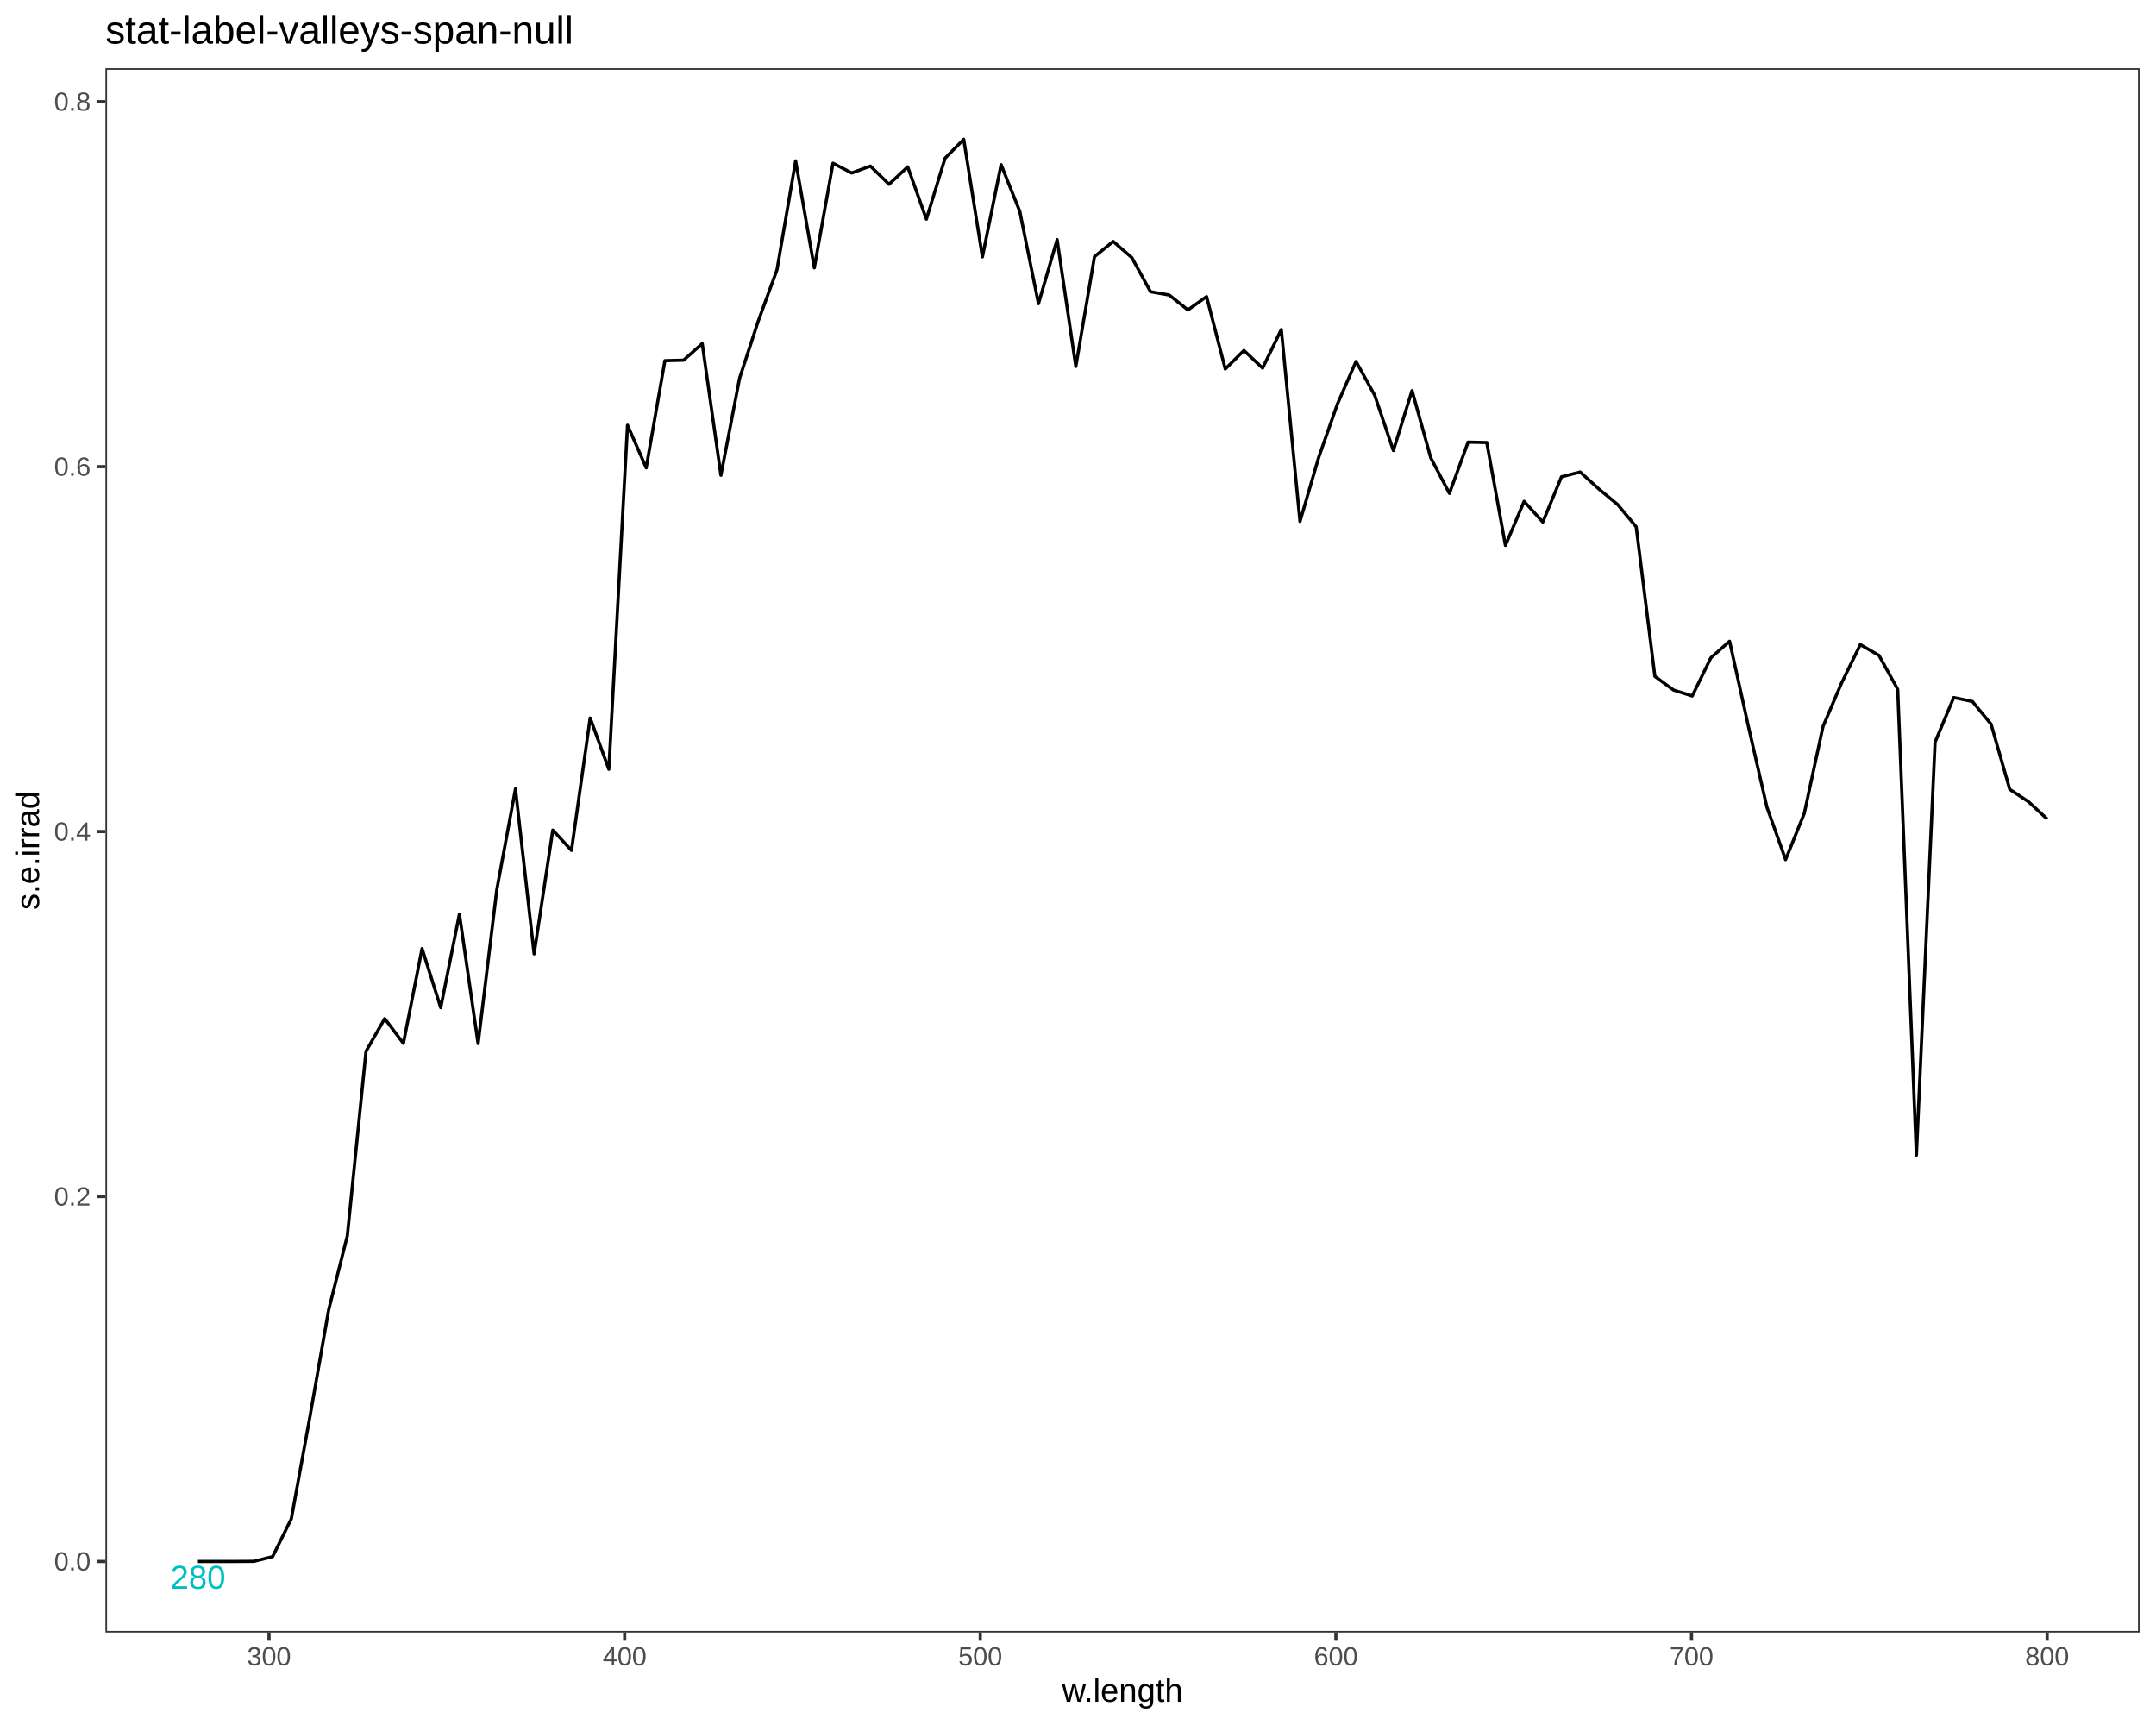
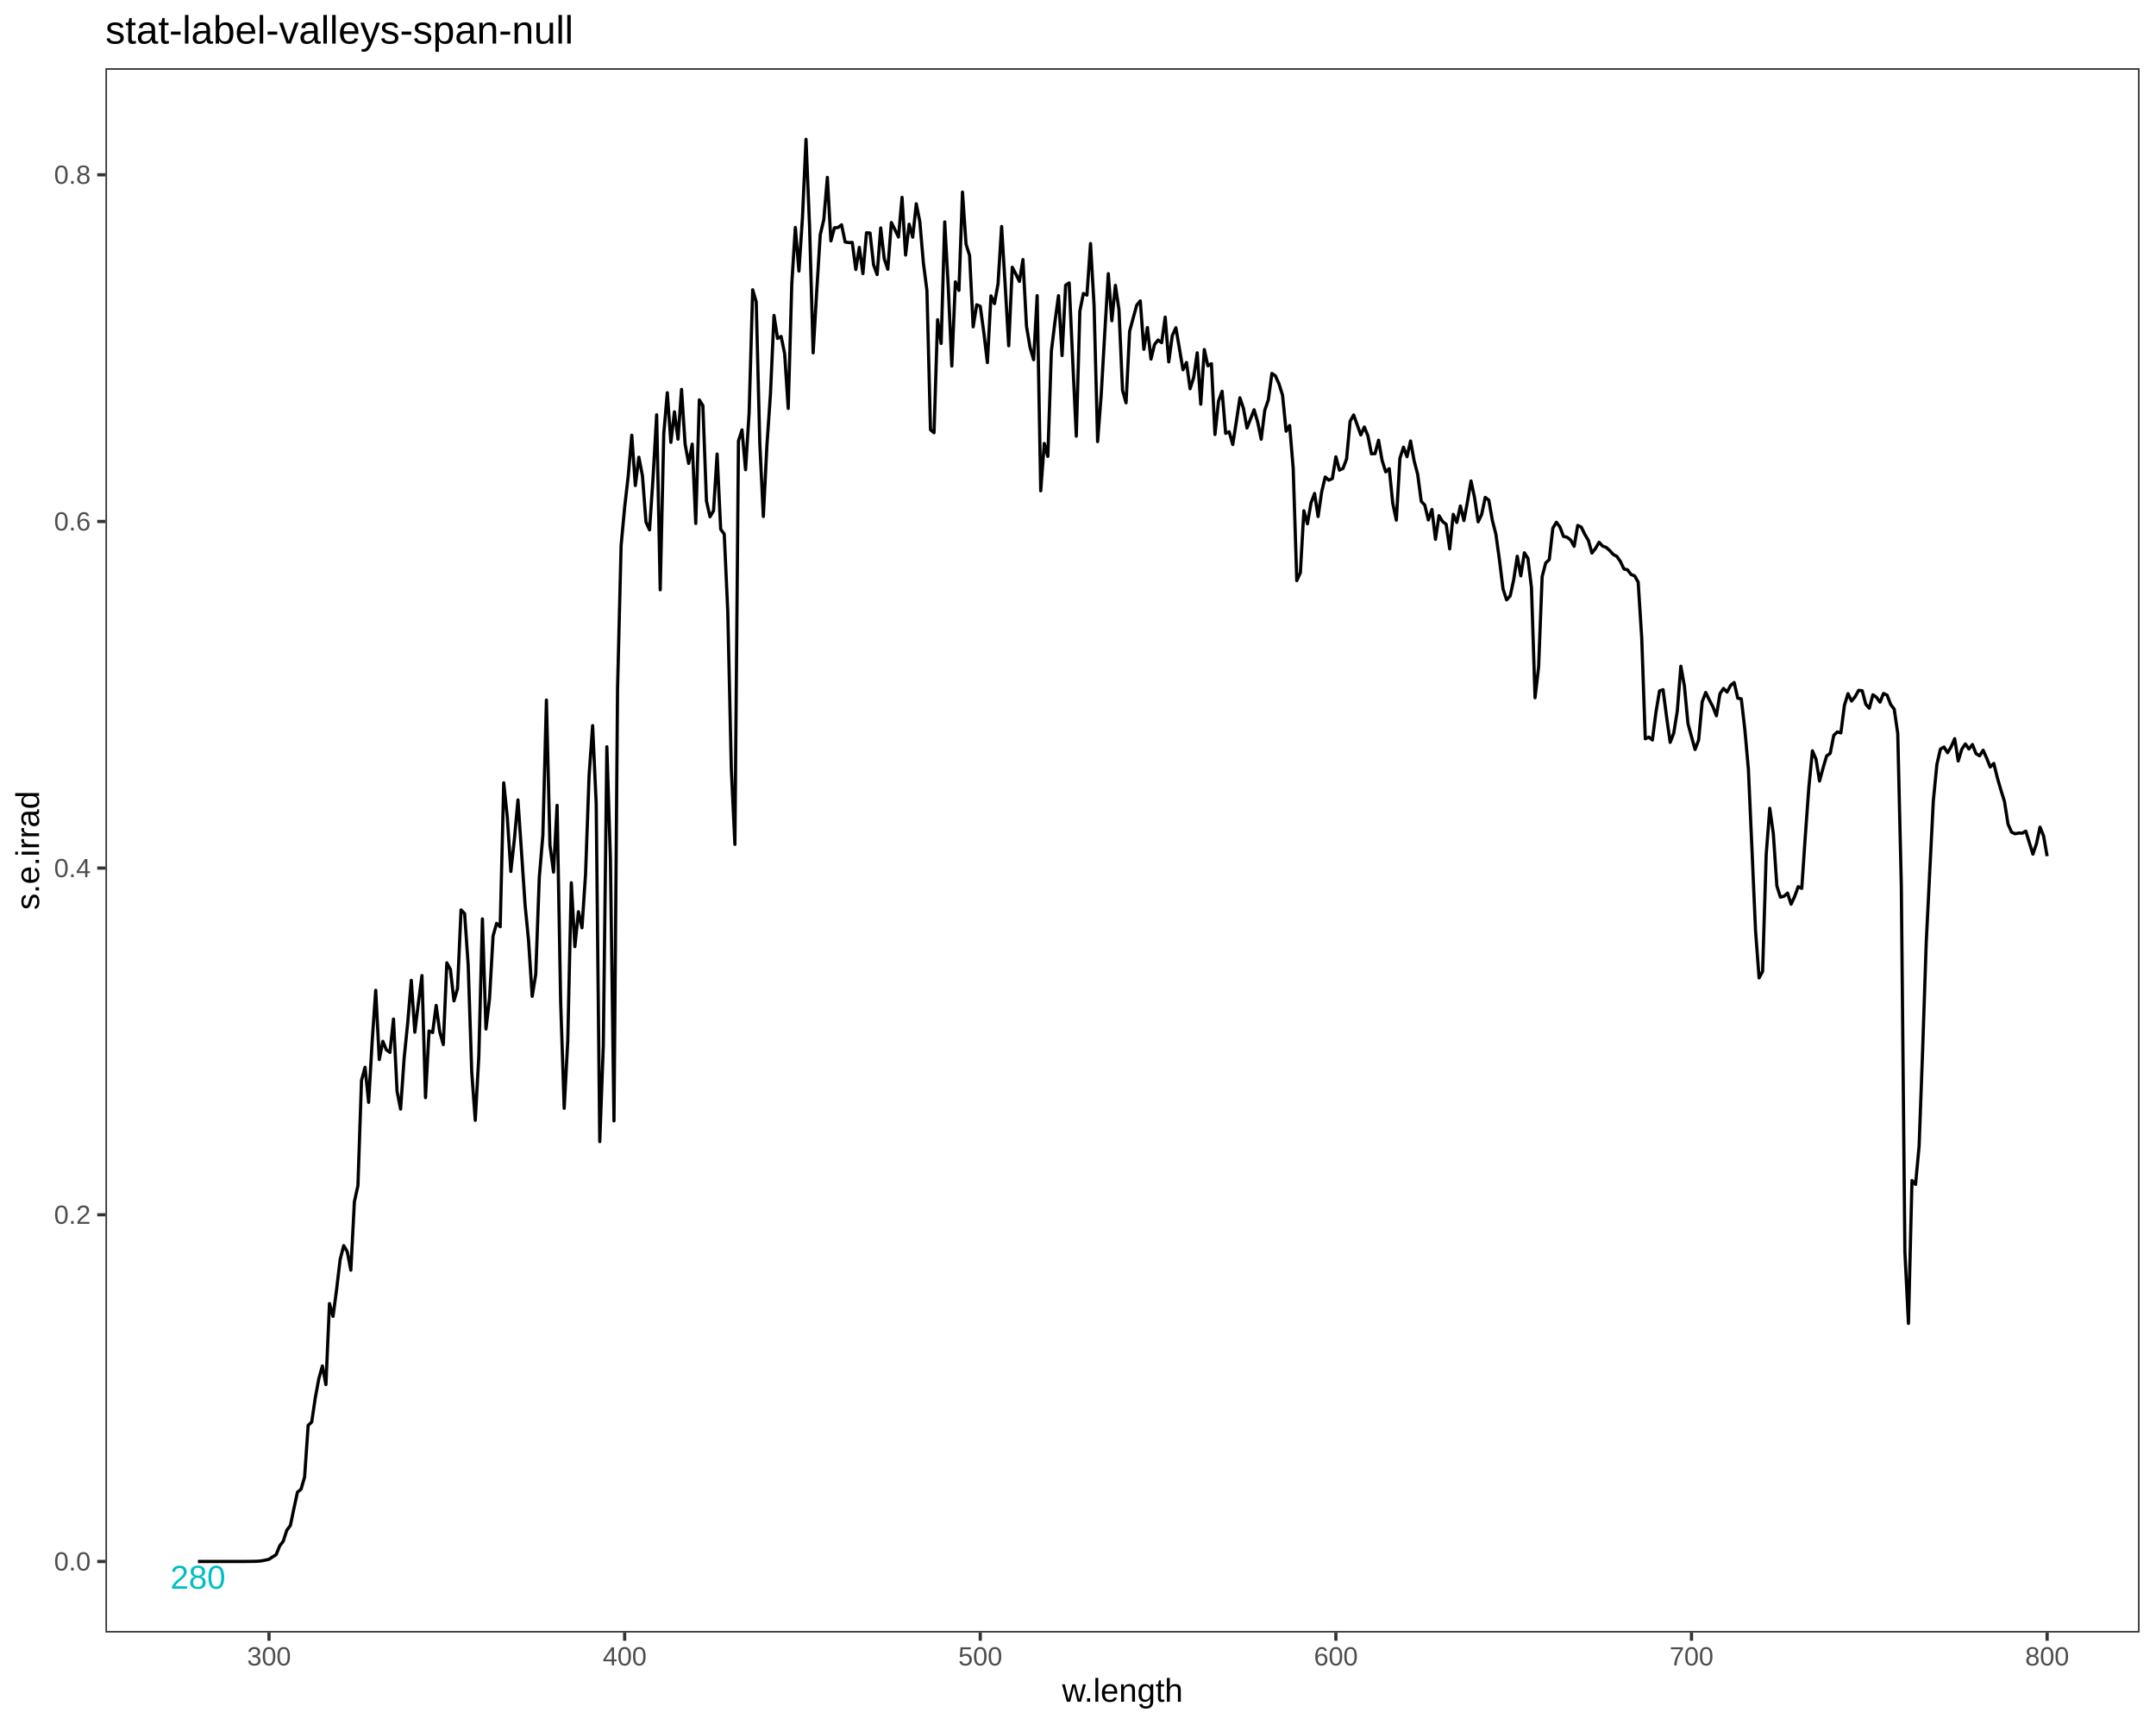
<svg xmlns="http://www.w3.org/2000/svg" viewBox="0 0 720.00 576.00">
  <defs>
    <style type="text/css">
    line, polyline, polygon, path, rect, circle {
      fill: none;
      stroke: #000000;
      stroke-linecap: round;
      stroke-linejoin: round;
      stroke-miterlimit: 10.00;
    }
  </style>
  </defs>
  <rect width="100%" height="100%" style="stroke: none; fill: #FFFFFF;" />
  <rect x="0.00" y="0.00" width="720.00" height="576.00" style="stroke-width: 1.07; stroke: #FFFFFF; fill: #FFFFFF;" />
  <defs>
    <clipPath id="cpMzUuMjF8NzE0LjUyfDU0NS4xM3wyMi43Nw==">
      <rect x="35.21" y="22.77" width="679.31" height="522.36" />
    </clipPath>
  </defs>
  <rect x="35.21" y="22.77" width="679.31" height="522.36" style="stroke-width: 1.07; stroke: none; fill: #FFFFFF;" clip-path="url(#cpMzUuMjF8NzE0LjUyfDU0NS4xM3wyMi43Nw==)" />
-   <polyline points="66.09,521.39 72.33,521.39 78.57,521.39 84.80,521.35 91.04,519.78 97.28,507.16 103.52,472.96 109.76,437.36 115.99,412.63 122.23,351.04 128.47,340.13 134.71,348.40 140.95,316.75 147.18,336.47 153.42,305.22 159.66,348.47 165.90,297.14 172.14,263.42 178.37,318.52 184.61,277.19 190.85,283.96 197.09,239.76 203.32,256.88 209.56,141.98 215.80,156.20 222.04,120.43 228.28,120.27 234.51,114.73 240.75,158.70 246.99,126.27 253.23,107.18 259.47,90.11 265.70,53.72 271.94,89.43 278.18,54.50 284.42,57.75 290.66,55.46 296.89,61.53 303.13,55.71 309.37,73.18 315.61,52.82 321.84,46.52 328.08,85.78 334.32,54.98 340.56,70.58 346.80,101.39 353.03,80.00 359.27,122.37 365.51,85.68 371.75,80.62 377.99,86.04 384.22,97.41 390.46,98.51 396.70,103.49 402.94,99.05 409.18,123.22 415.41,117.03 421.65,122.91 427.89,110.04 434.13,174.12 440.36,152.79 446.60,135.00 452.84,120.68 459.08,131.98 465.32,150.44 471.55,130.43 477.79,152.84 484.03,164.76 490.27,147.63 496.51,147.77 502.74,182.14 508.98,167.41 515.22,174.34 521.46,159.21 527.70,157.62 533.93,163.27 540.17,168.44 546.41,175.92 552.65,225.85 558.88,230.42 565.12,232.40 571.36,219.63 577.60,214.13 583.84,242.38 590.07,269.54 596.31,287.05 602.55,271.57 608.79,242.61 615.03,227.99 621.26,215.25 627.50,218.87 633.74,230.18 639.98,385.72 646.22,247.80 652.45,232.93 658.69,234.24 664.93,241.83 671.17,263.60 677.41,267.70 683.64,273.47 " style="stroke-width: 1.07; stroke-linecap: butt;" clip-path="url(#cpMzUuMjF8NzE0LjUyfDU0NS4xM3wyMi43Nw==)" />
+   <polyline points="66.09,521.39 67.19,521.39 68.28,521.39 69.38,521.39 70.48,521.39 71.57,521.39 72.67,521.39 73.76,521.39 74.86,521.39 75.96,521.39 77.05,521.39 78.15,521.39 79.25,521.39 80.34,521.39 81.53,521.39 82.72,521.38 83.90,521.37 85.09,521.35 86.28,521.30 87.47,521.17 88.66,520.93 89.84,520.66 91.03,519.87 92.22,519.12 93.41,516.19 94.59,514.64 95.78,510.97 96.97,509.37 98.16,503.68 99.34,498.25 100.53,497.29 101.72,493.19 102.91,475.94 104.09,474.87 105.28,466.81 106.47,460.38 107.66,456.11 108.84,462.32 110.03,435.28 111.22,439.55 112.41,430.54 113.59,420.58 114.78,415.93 115.97,417.95 117.16,424.12 118.35,401.26 119.53,395.90 120.72,360.81 121.91,356.37 123.10,368.09 124.28,347.82 125.47,330.67 126.66,353.80 127.85,347.71 129.03,350.56 130.22,351.40 131.41,340.27 132.60,364.40 133.78,370.34 134.97,353.27 136.16,341.48 137.35,327.36 138.53,344.67 139.72,334.91 140.91,325.75 142.10,366.51 143.28,344.26 144.47,344.78 145.66,335.72 146.85,344.51 148.04,348.81 149.22,321.50 150.41,323.70 151.60,334.20 152.79,330.10 153.97,303.84 155.16,305.06 156.35,322.19 157.54,358.04 158.72,374.09 159.91,352.56 161.10,306.83 162.29,343.60 163.47,333.56 164.66,312.54 165.85,308.32 167.04,309.45 168.22,261.40 169.41,272.82 170.60,290.99 171.79,280.15 172.97,267.11 174.16,284.50 175.35,302.12 176.54,314.36 177.73,332.70 178.91,325.33 180.10,292.98 181.29,278.89 182.48,233.75 183.66,282.26 184.85,291.22 186.04,268.91 187.23,334.44 188.41,370.07 189.60,347.66 190.79,294.77 191.98,316.10 193.16,304.43 194.35,309.81 195.54,291.98 196.73,258.89 197.91,242.29 199.10,268.32 200.29,381.20 201.48,349.11 202.66,249.36 203.85,286.72 205.04,374.27 206.23,229.93 207.42,182.15 208.60,169.42 209.79,158.97 210.98,145.33 212.17,162.12 213.35,152.67 214.54,158.85 215.73,174.32 216.92,176.94 218.10,159.29 219.29,138.50 220.48,196.95 221.67,144.76 222.85,131.14 224.04,147.70 225.23,137.51 226.42,146.65 227.60,130.02 228.79,148.27 229.98,154.74 231.17,148.30 232.35,174.79 233.54,133.53 234.73,135.43 235.92,167.28 237.11,172.56 238.29,170.53 239.48,151.61 240.67,176.74 241.86,178.30 243.04,204.22 244.23,256.86 245.42,281.95 246.61,147.23 247.79,143.56 248.98,156.85 250.17,137.83 251.36,96.76 252.54,100.80 253.73,147.88 254.92,172.47 256.11,148.85 257.29,131.62 258.48,105.32 259.67,113.02 260.86,112.34 262.04,118.15 263.23,136.38 264.42,94.72 265.61,75.95 266.80,90.52 267.98,72.74 269.17,46.52 270.36,75.74 271.55,117.82 272.73,97.51 273.92,78.40 275.11,73.33 276.30,59.23 277.48,80.45 278.67,76.06 279.86,75.98 281.05,75.07 282.23,80.80 283.42,81.01 284.61,80.95 285.80,89.98 286.98,82.60 288.17,91.36 289.36,77.73 290.55,77.82 291.73,88.43 292.92,91.69 294.11,76.11 295.30,86.43 296.49,89.91 297.67,74.30 298.86,76.67 300.05,79.16 301.24,65.90 302.42,85.16 303.61,74.86 304.80,79.20 305.99,68.04 307.17,73.96 308.36,87.72 309.55,97.02 310.74,143.50 311.92,144.50 313.11,106.75 314.30,114.68 315.49,74.10 316.67,95.63 317.86,122.22 319.05,94.12 320.24,96.96 321.42,64.15 322.61,81.50 323.80,85.34 324.99,109.14 326.18,101.76 327.36,102.29 328.55,111.03 329.74,121.08 330.93,98.80 332.11,101.38 333.30,94.72 334.49,75.62 335.68,95.19 336.86,115.47 338.05,89.23 339.24,91.50 340.43,93.96 341.61,86.67 342.80,108.94 343.99,116.00 345.18,120.11 346.36,98.72 347.55,163.89 348.74,148.09 349.93,152.41 351.11,117.21 352.30,107.51 353.49,98.72 354.68,118.72 355.87,95.23 357.05,94.47 358.24,120.54 359.43,145.64 360.62,103.87 361.80,98.00 362.99,98.55 364.18,81.32 365.37,101.98 366.55,147.46 367.74,132.02 368.93,111.33 370.12,91.39 371.30,107.11 372.49,95.28 373.68,103.40 374.87,130.34 376.05,134.51 377.24,110.60 378.43,106.18 379.62,101.89 380.80,100.47 381.99,116.64 383.18,109.35 384.37,119.91 385.56,115.03 386.74,113.54 387.93,114.42 389.12,105.89 390.31,120.83 391.49,112.06 392.68,109.43 393.87,116.37 395.06,123.47 396.24,121.05 397.43,129.81 398.62,126.08 399.81,117.81 400.99,134.96 402.18,116.72 403.37,122.16 404.56,121.43 405.74,145.08 406.93,133.94 408.12,130.65 409.31,144.71 410.49,144.17 411.68,148.44 412.87,140.83 414.06,132.83 415.25,136.34 416.43,142.92 417.62,139.86 418.81,136.83 420.00,140.92 421.18,146.66 422.37,137.00 423.56,133.53 424.75,124.70 425.93,125.50 427.12,128.17 428.31,131.98 429.50,143.99 430.68,142.08 431.87,156.48 433.06,193.87 434.25,191.23 435.43,170.55 436.62,174.91 437.81,167.95 439.00,164.77 440.18,172.48 441.37,164.27 442.56,159.28 443.75,160.33 444.94,159.80 446.12,152.54 447.31,156.99 448.50,156.41 449.69,153.26 450.87,140.65 452.06,138.56 453.25,141.88 454.44,145.23 455.62,142.58 456.81,145.50 458.00,151.54 459.19,151.47 460.37,147.00 461.56,153.76 462.75,157.55 463.94,156.49 465.12,168.11 466.31,173.69 467.50,153.05 468.69,149.31 469.87,152.50 471.06,147.25 472.25,153.87 473.44,158.42 474.63,167.40 475.81,168.66 477.00,173.63 478.19,170.11 479.38,180.09 480.56,172.20 481.75,174.13 482.94,175.07 484.13,183.28 485.31,171.74 486.50,174.46 487.69,168.95 488.88,173.82 490.06,167.52 491.25,160.60 492.44,166.20 493.63,174.25 494.81,171.75 496.00,166.08 497.19,167.01 498.38,173.77 499.56,178.41 500.75,187.00 501.94,196.64 503.13,200.31 504.32,199.01 505.50,193.59 506.69,185.74 507.88,192.28 509.07,184.58 510.25,186.44 511.44,196.24 512.63,232.98 513.82,222.73 515.00,192.54 516.19,187.99 517.38,186.85 518.57,176.38 519.75,174.38 520.94,175.97 522.13,179.12 523.32,179.39 524.50,180.27 525.69,182.42 526.88,175.44 528.07,176.01 529.25,178.43 530.44,180.44 531.63,184.67 532.82,183.14 534.01,181.07 535.19,182.35 536.38,182.77 537.57,183.83 538.76,185.15 539.94,185.78 541.13,187.48 542.32,189.97 543.51,190.28 544.69,191.82 545.88,192.29 547.07,194.36 548.26,213.02 549.44,246.69 550.63,246.13 551.82,247.10 553.01,237.83 554.19,230.72 555.38,230.30 556.57,239.47 557.76,247.88 558.94,244.83 560.13,237.47 561.32,222.46 562.51,229.06 563.70,241.61 564.88,246.00 566.07,250.27 567.26,247.14 568.45,234.33 569.63,231.22 570.82,233.71 572.01,235.96 573.20,239.00 574.38,231.65 575.57,229.88 576.76,231.09 577.95,228.85 579.13,227.90 580.32,233.13 581.51,233.35 582.70,243.67 583.88,256.88 585.07,283.54 586.26,310.65 587.45,326.54 588.63,324.33 589.82,285.44 591.01,269.89 592.20,278.30 593.39,295.84 594.57,299.56 595.76,299.28 596.95,298.21 598.14,301.91 599.32,299.37 600.51,296.07 601.70,296.65 602.89,279.12 604.07,262.88 605.26,250.71 606.45,253.46 607.64,260.78 608.82,256.43 610.01,252.41 611.20,251.56 612.39,245.53 613.57,244.40 614.76,244.73 615.95,235.50 617.14,231.63 618.32,234.09 619.51,232.65 620.70,230.51 621.89,230.65 623.08,235.17 624.26,236.49 625.45,231.99 626.64,232.81 627.83,234.46 629.01,231.55 630.20,232.11 631.39,235.23 632.58,236.80 633.76,244.92 634.95,295.87 636.14,417.99 637.33,441.91 638.51,394.18 639.70,395.49 640.89,382.67 642.08,350.29 643.26,314.93 644.45,290.92 645.64,267.40 646.83,255.22 648.01,250.13 649.20,249.43 650.39,251.33 651.58,249.39 652.77,246.65 653.95,254.09 655.14,250.20 656.33,248.41 657.52,250.10 658.70,248.60 659.89,251.65 661.08,252.37 662.27,250.51 663.45,253.14 664.64,256.11 665.83,254.92 667.02,259.70 668.20,263.79 669.39,267.58 670.58,275.16 671.77,277.87 672.95,278.41 674.14,278.17 675.33,278.21 676.52,277.53 677.70,281.37 678.89,285.21 680.08,281.70 681.27,276.20 682.46,279.12 683.64,285.88 " style="stroke-width: 1.07; stroke-linecap: butt;" clip-path="url(#cpMzUuMjF8NzE0LjUyfDU0NS4xM3wyMi43Nw==)" />
  <g clip-path="url(#cpMzUuMjF8NzE0LjUyfDU0NS4xM3wyMi43Nw==)">
    <text x="56.88" y="530.50" style="font-size: 11.04px; fill: #00BFC4; font-family: Liberation Sans;" textLength="18.42px" lengthAdjust="spacingAndGlyphs">280</text>
  </g>
  <rect x="35.21" y="22.77" width="679.31" height="522.36" style="stroke-width: 1.07; stroke: #333333;" clip-path="url(#cpMzUuMjF8NzE0LjUyfDU0NS4xM3wyMi43Nw==)" />
  <defs>
    <clipPath id="cpMC4wMHw3MjAuMDB8NTc2LjAwfDAuMDA=">
      <rect x="0.00" y="0.00" width="720.00" height="576.00" />
    </clipPath>
  </defs>
  <g clip-path="url(#cpMC4wMHw3MjAuMDB8NTc2LjAwfDAuMDA=)">
    <text x="18.06" y="524.41" style="font-size: 8.80px; fill: #4D4D4D; font-family: Liberation Sans;" textLength="12.22px" lengthAdjust="spacingAndGlyphs">0.0</text>
  </g>
  <g clip-path="url(#cpMC4wMHw3MjAuMDB8NTc2LjAwfDAuMDA=)">
-     <text x="18.06" y="402.55" style="font-size: 8.80px; fill: #4D4D4D; font-family: Liberation Sans;" textLength="12.22px" lengthAdjust="spacingAndGlyphs">0.2</text>
+     <text x="18.06" y="408.65" style="font-size: 8.80px; fill: #4D4D4D; font-family: Liberation Sans;" textLength="12.22px" lengthAdjust="spacingAndGlyphs">0.2</text>
  </g>
  <g clip-path="url(#cpMC4wMHw3MjAuMDB8NTc2LjAwfDAuMDA=)">
-     <text x="18.06" y="280.70" style="font-size: 8.80px; fill: #4D4D4D; font-family: Liberation Sans;" textLength="12.22px" lengthAdjust="spacingAndGlyphs">0.4</text>
+     <text x="18.06" y="292.90" style="font-size: 8.80px; fill: #4D4D4D; font-family: Liberation Sans;" textLength="12.22px" lengthAdjust="spacingAndGlyphs">0.4</text>
  </g>
  <g clip-path="url(#cpMC4wMHw3MjAuMDB8NTc2LjAwfDAuMDA=)">
-     <text x="18.06" y="158.84" style="font-size: 8.80px; fill: #4D4D4D; font-family: Liberation Sans;" textLength="12.22px" lengthAdjust="spacingAndGlyphs">0.6</text>
+     <text x="18.06" y="177.14" style="font-size: 8.80px; fill: #4D4D4D; font-family: Liberation Sans;" textLength="12.22px" lengthAdjust="spacingAndGlyphs">0.6</text>
  </g>
  <g clip-path="url(#cpMC4wMHw3MjAuMDB8NTc2LjAwfDAuMDA=)">
-     <text x="18.06" y="36.98" style="font-size: 8.80px; fill: #4D4D4D; font-family: Liberation Sans;" textLength="12.22px" lengthAdjust="spacingAndGlyphs">0.8</text>
+     <text x="18.06" y="61.38" style="font-size: 8.80px; fill: #4D4D4D; font-family: Liberation Sans;" textLength="12.22px" lengthAdjust="spacingAndGlyphs">0.8</text>
  </g>
  <polyline points="32.47,521.39 35.21,521.39 " style="stroke-width: 1.07; stroke: #333333; stroke-linecap: butt;" clip-path="url(#cpMC4wMHw3MjAuMDB8NTc2LjAwfDAuMDA=)" />
-   <polyline points="32.47,399.53 35.21,399.53 " style="stroke-width: 1.07; stroke: #333333; stroke-linecap: butt;" clip-path="url(#cpMC4wMHw3MjAuMDB8NTc2LjAwfDAuMDA=)" />
-   <polyline points="32.47,277.67 35.21,277.67 " style="stroke-width: 1.07; stroke: #333333; stroke-linecap: butt;" clip-path="url(#cpMC4wMHw3MjAuMDB8NTc2LjAwfDAuMDA=)" />
-   <polyline points="32.47,155.82 35.21,155.82 " style="stroke-width: 1.07; stroke: #333333; stroke-linecap: butt;" clip-path="url(#cpMC4wMHw3MjAuMDB8NTc2LjAwfDAuMDA=)" />
-   <polyline points="32.47,33.96 35.21,33.96 " style="stroke-width: 1.07; stroke: #333333; stroke-linecap: butt;" clip-path="url(#cpMC4wMHw3MjAuMDB8NTc2LjAwfDAuMDA=)" />
+   <polyline points="32.47,405.63 35.21,405.63 " style="stroke-width: 1.07; stroke: #333333; stroke-linecap: butt;" clip-path="url(#cpMC4wMHw3MjAuMDB8NTc2LjAwfDAuMDA=)" />
+   <polyline points="32.47,289.87 35.21,289.87 " style="stroke-width: 1.07; stroke: #333333; stroke-linecap: butt;" clip-path="url(#cpMC4wMHw3MjAuMDB8NTc2LjAwfDAuMDA=)" />
+   <polyline points="32.47,174.12 35.21,174.12 " style="stroke-width: 1.07; stroke: #333333; stroke-linecap: butt;" clip-path="url(#cpMC4wMHw3MjAuMDB8NTc2LjAwfDAuMDA=)" />
+   <polyline points="32.47,58.36 35.21,58.36 " style="stroke-width: 1.07; stroke: #333333; stroke-linecap: butt;" clip-path="url(#cpMC4wMHw3MjAuMDB8NTc2LjAwfDAuMDA=)" />
  <polyline points="89.84,547.87 89.84,545.13 " style="stroke-width: 1.07; stroke: #333333; stroke-linecap: butt;" clip-path="url(#cpMC4wMHw3MjAuMDB8NTc2LjAwfDAuMDA=)" />
  <polyline points="208.60,547.87 208.60,545.13 " style="stroke-width: 1.07; stroke: #333333; stroke-linecap: butt;" clip-path="url(#cpMC4wMHw3MjAuMDB8NTc2LjAwfDAuMDA=)" />
  <polyline points="327.36,547.87 327.36,545.13 " style="stroke-width: 1.07; stroke: #333333; stroke-linecap: butt;" clip-path="url(#cpMC4wMHw3MjAuMDB8NTc2LjAwfDAuMDA=)" />
  <polyline points="446.12,547.87 446.12,545.13 " style="stroke-width: 1.07; stroke: #333333; stroke-linecap: butt;" clip-path="url(#cpMC4wMHw3MjAuMDB8NTc2LjAwfDAuMDA=)" />
  <polyline points="564.88,547.87 564.88,545.13 " style="stroke-width: 1.07; stroke: #333333; stroke-linecap: butt;" clip-path="url(#cpMC4wMHw3MjAuMDB8NTc2LjAwfDAuMDA=)" />
  <polyline points="683.64,547.87 683.64,545.13 " style="stroke-width: 1.07; stroke: #333333; stroke-linecap: butt;" clip-path="url(#cpMC4wMHw3MjAuMDB8NTc2LjAwfDAuMDA=)" />
  <g clip-path="url(#cpMC4wMHw3MjAuMDB8NTc2LjAwfDAuMDA=)">
    <text x="82.51" y="556.11" style="font-size: 8.80px; fill: #4D4D4D; font-family: Liberation Sans;" textLength="14.67px" lengthAdjust="spacingAndGlyphs">300</text>
  </g>
  <g clip-path="url(#cpMC4wMHw3MjAuMDB8NTc2LjAwfDAuMDA=)">
    <text x="201.27" y="556.11" style="font-size: 8.80px; fill: #4D4D4D; font-family: Liberation Sans;" textLength="14.67px" lengthAdjust="spacingAndGlyphs">400</text>
  </g>
  <g clip-path="url(#cpMC4wMHw3MjAuMDB8NTc2LjAwfDAuMDA=)">
    <text x="320.03" y="556.11" style="font-size: 8.80px; fill: #4D4D4D; font-family: Liberation Sans;" textLength="14.67px" lengthAdjust="spacingAndGlyphs">500</text>
  </g>
  <g clip-path="url(#cpMC4wMHw3MjAuMDB8NTc2LjAwfDAuMDA=)">
    <text x="438.79" y="556.11" style="font-size: 8.80px; fill: #4D4D4D; font-family: Liberation Sans;" textLength="14.67px" lengthAdjust="spacingAndGlyphs">600</text>
  </g>
  <g clip-path="url(#cpMC4wMHw3MjAuMDB8NTc2LjAwfDAuMDA=)">
    <text x="557.55" y="556.11" style="font-size: 8.80px; fill: #4D4D4D; font-family: Liberation Sans;" textLength="14.67px" lengthAdjust="spacingAndGlyphs">700</text>
  </g>
  <g clip-path="url(#cpMC4wMHw3MjAuMDB8NTc2LjAwfDAuMDA=)">
    <text x="676.31" y="556.11" style="font-size: 8.80px; fill: #4D4D4D; font-family: Liberation Sans;" textLength="14.67px" lengthAdjust="spacingAndGlyphs">800</text>
  </g>
  <g clip-path="url(#cpMC4wMHw3MjAuMDB8NTc2LjAwfDAuMDA=)">
    <text x="354.67" y="568.24" style="font-size: 11.00px; font-family: Liberation Sans;" textLength="40.39px" lengthAdjust="spacingAndGlyphs">w.length</text>
  </g>
  <g clip-path="url(#cpMC4wMHw3MjAuMDB8NTc2LjAwfDAuMDA=)">
    <text transform="translate(13.04,303.83) rotate(-90)" style="font-size: 11.00px; font-family: Liberation Sans;" textLength="39.75px" lengthAdjust="spacingAndGlyphs">s.e.irrad</text>
  </g>
  <g clip-path="url(#cpMC4wMHw3MjAuMDB8NTc2LjAwfDAuMDA=)">
    <text x="35.21" y="14.56" style="font-size: 13.20px; font-family: Liberation Sans;" textLength="156.08px" lengthAdjust="spacingAndGlyphs">stat-label-valleys-span-null</text>
  </g>
</svg>
